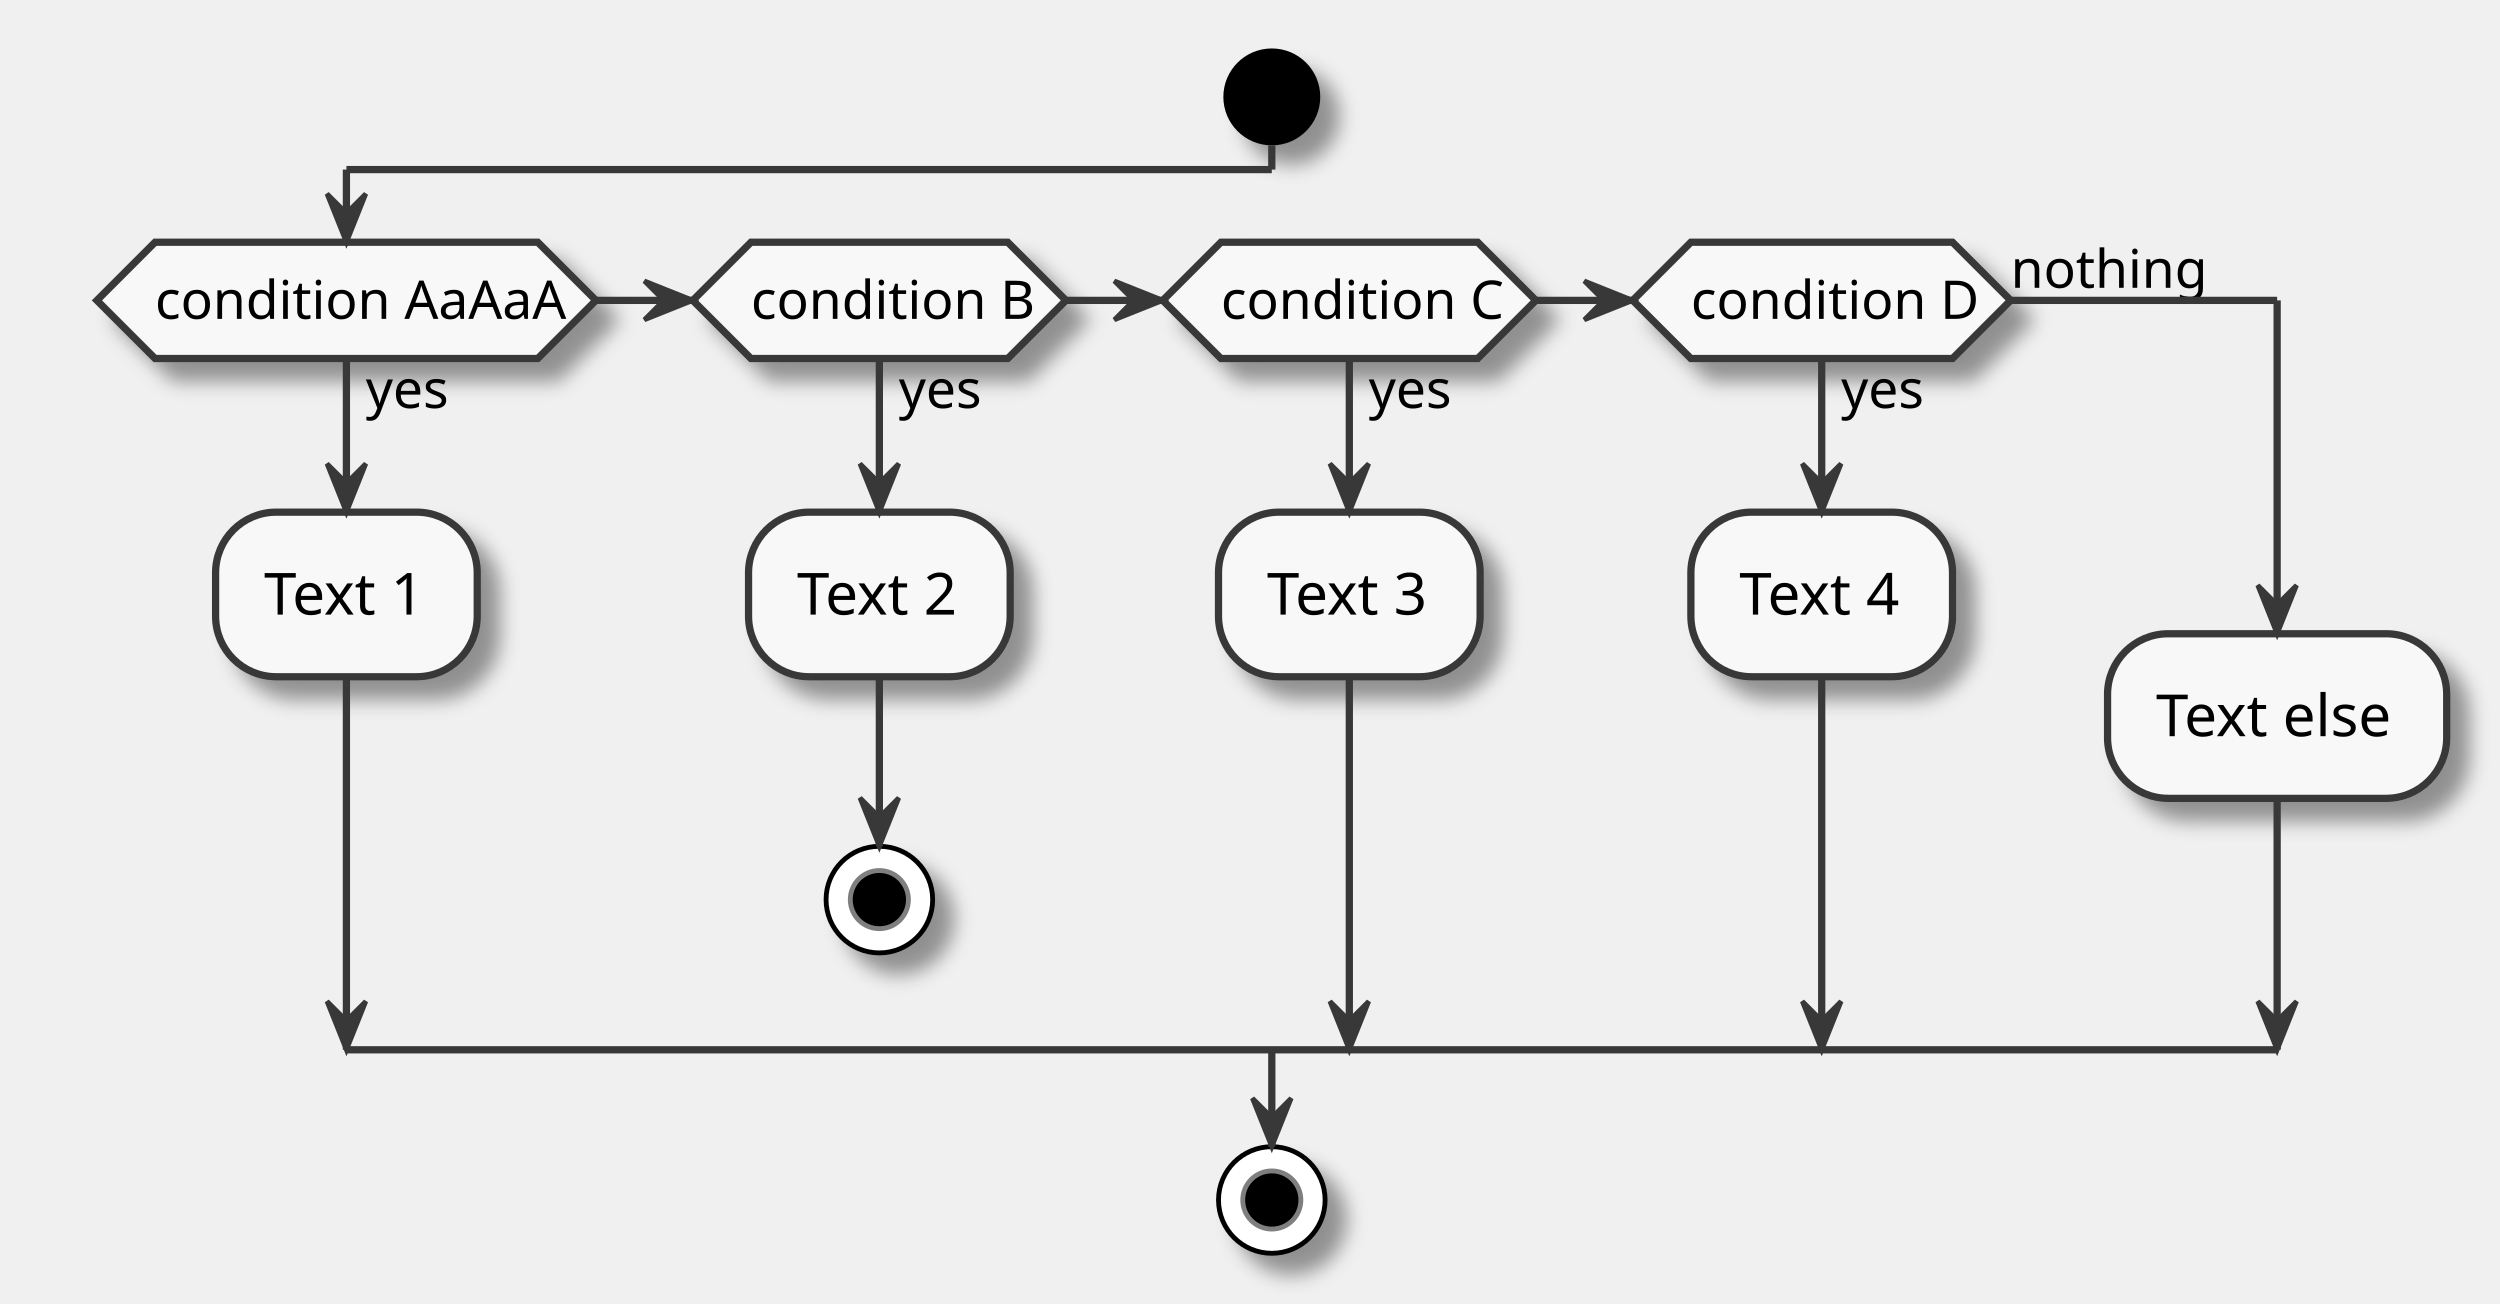
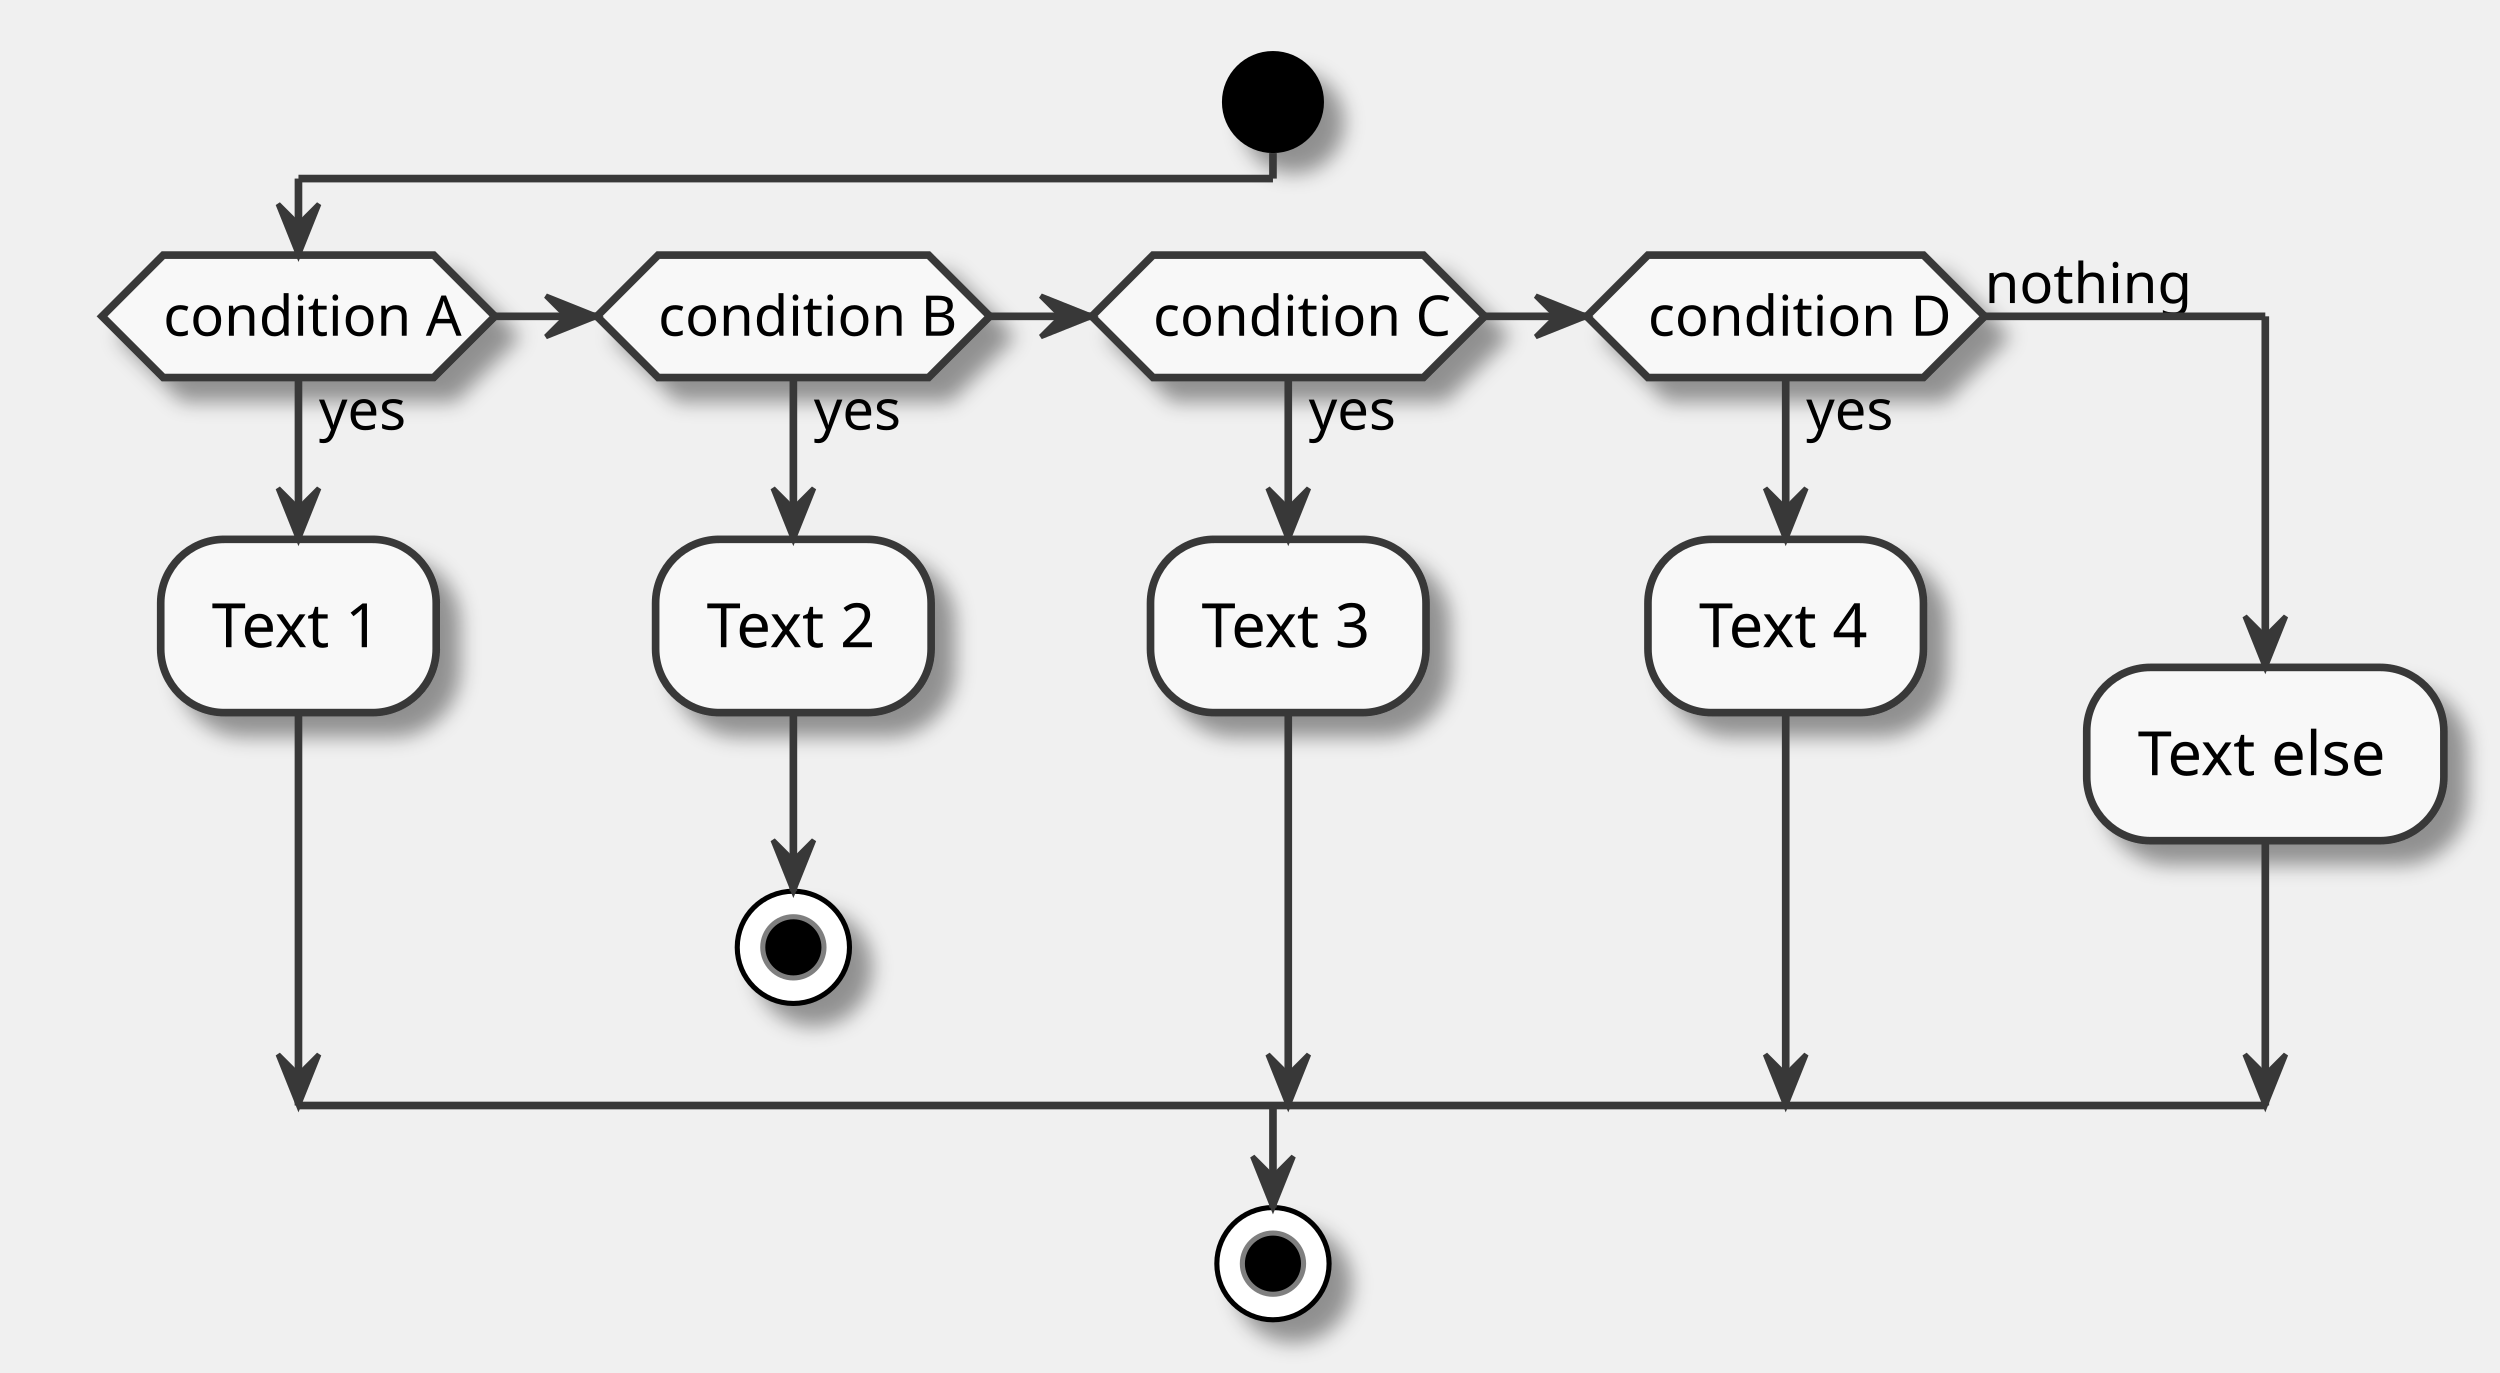
- <svg xmlns="http://www.w3.org/2000/svg" contentScriptType="application/ecmascript" contentStyleType="text/css" height="269px" preserveAspectRatio="none" style="width:516px;height:269px;" version="1.1" viewBox="0 0 516 269" width="516px" zoomAndPan="magnify">
+ <svg xmlns="http://www.w3.org/2000/svg" contentScriptType="application/ecmascript" contentStyleType="text/css" height="269px" preserveAspectRatio="none" style="width:490px;height:269px;" version="1.1" viewBox="0 0 490 269" width="490px" zoomAndPan="magnify">
  <defs>
-     <filter height="300%" id="f1r8276ry9w0ze" width="300%" x="-1" y="-1">
+     <filter height="300%" id="f1608lzm8nmidi" width="300%" x="-1" y="-1">
      <feGaussianBlur result="blurOut" stdDeviation="2.0" />
      <feColorMatrix in="blurOut" result="blurOut2" type="matrix" values="0 0 0 0 0 0 0 0 0 0 0 0 0 0 0 0 0 0 .4 0" />
      <feOffset dx="4.0" dy="4.0" in="blurOut2" result="blurOut3" />
      <feBlend in="SourceGraphic" in2="blurOut3" mode="normal" />
    </filter>
  </defs>
  <g>
-     <ellipse cx="262.5" cy="20" fill="#000000" filter="url(#f1r8276ry9w0ze)" rx="10" ry="10" style="stroke: none; stroke-width: 1.0;" />
-     <polygon fill="#F8F8F8" filter="url(#f1r8276ry9w0ze)" points="32,50,111,50,123,62,111,74,32,74,20,62,32,50" style="stroke: #383838; stroke-width: 1.5;" />
-     <text fill="#000000" font-family="sans-serif" font-size="11" lengthAdjust="spacingAndGlyphs" textLength="17" x="75.5" y="84.21">yes</text>
-     <text fill="#000000" font-family="sans-serif" font-size="11" lengthAdjust="spacingAndGlyphs" textLength="79" x="32" y="65.808">condition AaAaA</text>
-     <rect fill="#F8F8F8" filter="url(#f1r8276ry9w0ze)" height="33.969" rx="12.5" ry="12.5" style="stroke: #383838; stroke-width: 1.5;" width="54" x="44.5" y="105.71" />
-     <text fill="#000000" font-family="sans-serif" font-size="12" lengthAdjust="spacingAndGlyphs" textLength="34" x="54.5" y="126.849">Text 1</text>
-     <polygon fill="#F8F8F8" filter="url(#f1r8276ry9w0ze)" points="155,50,208,50,220,62,208,74,155,74,143,62,155,50" style="stroke: #383838; stroke-width: 1.5;" />
-     <text fill="#000000" font-family="sans-serif" font-size="11" lengthAdjust="spacingAndGlyphs" textLength="17" x="185.5" y="84.21">yes</text>
-     <text fill="#000000" font-family="sans-serif" font-size="11" lengthAdjust="spacingAndGlyphs" textLength="53" x="155" y="65.808">condition B</text>
-     <rect fill="#F8F8F8" filter="url(#f1r8276ry9w0ze)" height="33.969" rx="12.5" ry="12.5" style="stroke: #383838; stroke-width: 1.5;" width="54" x="154.5" y="105.71" />
-     <text fill="#000000" font-family="sans-serif" font-size="12" lengthAdjust="spacingAndGlyphs" textLength="34" x="164.5" y="126.849">Text 2</text>
-     <ellipse cx="181.5" cy="185.679" fill="#FFFFFF" filter="url(#f1r8276ry9w0ze)" rx="11" ry="11" style="stroke: #000000; stroke-width: 1.0;" />
-     <ellipse cx="181.5" cy="185.679" fill="#000000" rx="6" ry="6" style="stroke: #7F7F7F; stroke-width: 1.0;" />
-     <polygon fill="#F8F8F8" filter="url(#f1r8276ry9w0ze)" points="252,50,305,50,317,62,305,74,252,74,240,62,252,50" style="stroke: #383838; stroke-width: 1.5;" />
-     <text fill="#000000" font-family="sans-serif" font-size="11" lengthAdjust="spacingAndGlyphs" textLength="17" x="282.5" y="84.21">yes</text>
-     <text fill="#000000" font-family="sans-serif" font-size="11" lengthAdjust="spacingAndGlyphs" textLength="53" x="252" y="65.808">condition C</text>
-     <rect fill="#F8F8F8" filter="url(#f1r8276ry9w0ze)" height="33.969" rx="12.5" ry="12.5" style="stroke: #383838; stroke-width: 1.5;" width="54" x="251.5" y="105.71" />
-     <text fill="#000000" font-family="sans-serif" font-size="12" lengthAdjust="spacingAndGlyphs" textLength="34" x="261.5" y="126.849">Text 3</text>
-     <polygon fill="#F8F8F8" filter="url(#f1r8276ry9w0ze)" points="349,50,403,50,415,62,403,74,349,74,337,62,349,50" style="stroke: #383838; stroke-width: 1.5;" />
-     <text fill="#000000" font-family="sans-serif" font-size="11" lengthAdjust="spacingAndGlyphs" textLength="17" x="380" y="84.21">yes</text>
-     <text fill="#000000" font-family="sans-serif" font-size="11" lengthAdjust="spacingAndGlyphs" textLength="54" x="349" y="65.808">condition D</text>
-     <text fill="#000000" font-family="sans-serif" font-size="11" lengthAdjust="spacingAndGlyphs" textLength="36" x="415" y="59.406">nothing</text>
-     <rect fill="#F8F8F8" filter="url(#f1r8276ry9w0ze)" height="33.969" rx="12.5" ry="12.5" style="stroke: #383838; stroke-width: 1.5;" width="54" x="349" y="105.71" />
-     <text fill="#000000" font-family="sans-serif" font-size="12" lengthAdjust="spacingAndGlyphs" textLength="34" x="359" y="126.849">Text 4</text>
-     <rect fill="#F8F8F8" filter="url(#f1r8276ry9w0ze)" height="33.969" rx="12.5" ry="12.5" style="stroke: #383838; stroke-width: 1.5;" width="70" x="435" y="130.808" />
-     <text fill="#000000" font-family="sans-serif" font-size="12" lengthAdjust="spacingAndGlyphs" textLength="50" x="445" y="151.947">Text else</text>
-     <ellipse cx="262.5" cy="247.679" fill="#FFFFFF" filter="url(#f1r8276ry9w0ze)" rx="11" ry="11" style="stroke: #000000; stroke-width: 1.0;" />
-     <ellipse cx="262.5" cy="247.679" fill="#000000" rx="6" ry="6" style="stroke: #7F7F7F; stroke-width: 1.0;" />
-     <line style="stroke: #383838; stroke-width: 1.5;" x1="181.5" x2="181.5" y1="139.679" y2="174.679" />
-     <polygon fill="#383838" points="177.5,164.679,181.5,174.679,185.5,164.679,181.5,168.679" style="stroke: #383838; stroke-width: 1.0;" />
-     <line style="stroke: #383838; stroke-width: 1.5;" x1="71.5" x2="71.5" y1="74" y2="105.71" />
-     <polygon fill="#383838" points="67.5,95.71,71.5,105.71,75.5,95.71,71.5,99.71" style="stroke: #383838; stroke-width: 1.0;" />
-     <line style="stroke: #383838; stroke-width: 1.5;" x1="71.5" x2="71.5" y1="139.679" y2="216.679" />
-     <polygon fill="#383838" points="67.5,206.679,71.5,216.679,75.5,206.679,71.5,210.679" style="stroke: #383838; stroke-width: 1.0;" />
-     <line style="stroke: #383838; stroke-width: 1.5;" x1="181.5" x2="181.5" y1="74" y2="105.71" />
-     <polygon fill="#383838" points="177.5,95.71,181.5,105.71,185.5,95.71,181.5,99.71" style="stroke: #383838; stroke-width: 1.0;" />
-     <line style="stroke: #383838; stroke-width: 1.5;" x1="278.5" x2="278.5" y1="74" y2="105.71" />
-     <polygon fill="#383838" points="274.5,95.71,278.5,105.71,282.5,95.71,278.5,99.71" style="stroke: #383838; stroke-width: 1.0;" />
-     <line style="stroke: #383838; stroke-width: 1.5;" x1="278.5" x2="278.5" y1="139.679" y2="216.679" />
-     <polygon fill="#383838" points="274.5,206.679,278.5,216.679,282.5,206.679,278.5,210.679" style="stroke: #383838; stroke-width: 1.0;" />
-     <line style="stroke: #383838; stroke-width: 1.5;" x1="376" x2="376" y1="74" y2="105.71" />
-     <polygon fill="#383838" points="372,95.71,376,105.71,380,95.71,376,99.71" style="stroke: #383838; stroke-width: 1.0;" />
-     <line style="stroke: #383838; stroke-width: 1.5;" x1="376" x2="376" y1="139.679" y2="216.679" />
-     <polygon fill="#383838" points="372,206.679,376,216.679,380,206.679,376,210.679" style="stroke: #383838; stroke-width: 1.0;" />
-     <line style="stroke: #383838; stroke-width: 1.5;" x1="123" x2="143" y1="62" y2="62" />
-     <polygon fill="#383838" points="133,58,143,62,133,66,137,62" style="stroke: #383838; stroke-width: 1.0;" />
-     <line style="stroke: #383838; stroke-width: 1.5;" x1="220" x2="240" y1="62" y2="62" />
-     <polygon fill="#383838" points="230,58,240,62,230,66,234,62" style="stroke: #383838; stroke-width: 1.0;" />
-     <line style="stroke: #383838; stroke-width: 1.5;" x1="317" x2="337" y1="62" y2="62" />
-     <polygon fill="#383838" points="327,58,337,62,327,66,331,62" style="stroke: #383838; stroke-width: 1.0;" />
-     <line style="stroke: #383838; stroke-width: 1.5;" x1="262.5" x2="262.5" y1="30" y2="35" />
-     <line style="stroke: #383838; stroke-width: 1.5;" x1="262.5" x2="71.5" y1="35" y2="35" />
-     <line style="stroke: #383838; stroke-width: 1.5;" x1="71.5" x2="71.5" y1="35" y2="50" />
-     <polygon fill="#383838" points="67.5,40,71.5,50,75.5,40,71.5,44" style="stroke: #383838; stroke-width: 1.0;" />
-     <line style="stroke: #383838; stroke-width: 1.5;" x1="415" x2="470" y1="62" y2="62" />
-     <line style="stroke: #383838; stroke-width: 1.5;" x1="470" x2="470" y1="62" y2="130.808" />
-     <polygon fill="#383838" points="466,120.808,470,130.808,474,120.808,470,124.808" style="stroke: #383838; stroke-width: 1.0;" />
-     <line style="stroke: #383838; stroke-width: 1.5;" x1="470" x2="470" y1="164.777" y2="216.679" />
-     <polygon fill="#383838" points="466,206.679,470,216.679,474,206.679,470,210.679" style="stroke: #383838; stroke-width: 1.0;" />
-     <line style="stroke: #383838; stroke-width: 1.5;" x1="71.5" x2="470" y1="216.679" y2="216.679" />
-     <line style="stroke: #383838; stroke-width: 1.5;" x1="262.5" x2="262.5" y1="216.679" y2="236.679" />
-     <polygon fill="#383838" points="258.5,226.679,262.5,236.679,266.5,226.679,262.5,230.679" style="stroke: #383838; stroke-width: 1.0;" />
+     <ellipse cx="249.5" cy="20" fill="#000000" filter="url(#f1608lzm8nmidi)" rx="10" ry="10" style="stroke: none; stroke-width: 1.0;" />
+     <polygon fill="#F8F8F8" filter="url(#f1608lzm8nmidi)" points="32,50,85,50,97,62,85,74,32,74,20,62,32,50" style="stroke: #383838; stroke-width: 1.5;" />
+     <text fill="#000000" font-family="sans-serif" font-size="11" lengthAdjust="spacingAndGlyphs" textLength="17" x="62.5" y="84.21">yes</text>
+     <text fill="#000000" font-family="sans-serif" font-size="11" lengthAdjust="spacingAndGlyphs" textLength="53" x="32" y="65.808">condition A</text>
+     <rect fill="#F8F8F8" filter="url(#f1608lzm8nmidi)" height="33.969" rx="12.5" ry="12.5" style="stroke: #383838; stroke-width: 1.5;" width="54" x="31.5" y="105.71" />
+     <text fill="#000000" font-family="sans-serif" font-size="12" lengthAdjust="spacingAndGlyphs" textLength="34" x="41.5" y="126.849">Text 1</text>
+     <polygon fill="#F8F8F8" filter="url(#f1608lzm8nmidi)" points="129,50,182,50,194,62,182,74,129,74,117,62,129,50" style="stroke: #383838; stroke-width: 1.5;" />
+     <text fill="#000000" font-family="sans-serif" font-size="11" lengthAdjust="spacingAndGlyphs" textLength="17" x="159.5" y="84.21">yes</text>
+     <text fill="#000000" font-family="sans-serif" font-size="11" lengthAdjust="spacingAndGlyphs" textLength="53" x="129" y="65.808">condition B</text>
+     <rect fill="#F8F8F8" filter="url(#f1608lzm8nmidi)" height="33.969" rx="12.5" ry="12.5" style="stroke: #383838; stroke-width: 1.5;" width="54" x="128.5" y="105.71" />
+     <text fill="#000000" font-family="sans-serif" font-size="12" lengthAdjust="spacingAndGlyphs" textLength="34" x="138.5" y="126.849">Text 2</text>
+     <ellipse cx="155.5" cy="185.679" fill="#FFFFFF" filter="url(#f1608lzm8nmidi)" rx="11" ry="11" style="stroke: #000000; stroke-width: 1.0;" />
+     <ellipse cx="155.5" cy="185.679" fill="#000000" rx="6" ry="6" style="stroke: #7F7F7F; stroke-width: 1.0;" />
+     <polygon fill="#F8F8F8" filter="url(#f1608lzm8nmidi)" points="226,50,279,50,291,62,279,74,226,74,214,62,226,50" style="stroke: #383838; stroke-width: 1.5;" />
+     <text fill="#000000" font-family="sans-serif" font-size="11" lengthAdjust="spacingAndGlyphs" textLength="17" x="256.5" y="84.21">yes</text>
+     <text fill="#000000" font-family="sans-serif" font-size="11" lengthAdjust="spacingAndGlyphs" textLength="53" x="226" y="65.808">condition C</text>
+     <rect fill="#F8F8F8" filter="url(#f1608lzm8nmidi)" height="33.969" rx="12.5" ry="12.5" style="stroke: #383838; stroke-width: 1.5;" width="54" x="225.5" y="105.71" />
+     <text fill="#000000" font-family="sans-serif" font-size="12" lengthAdjust="spacingAndGlyphs" textLength="34" x="235.5" y="126.849">Text 3</text>
+     <polygon fill="#F8F8F8" filter="url(#f1608lzm8nmidi)" points="323,50,377,50,389,62,377,74,323,74,311,62,323,50" style="stroke: #383838; stroke-width: 1.5;" />
+     <text fill="#000000" font-family="sans-serif" font-size="11" lengthAdjust="spacingAndGlyphs" textLength="17" x="354" y="84.21">yes</text>
+     <text fill="#000000" font-family="sans-serif" font-size="11" lengthAdjust="spacingAndGlyphs" textLength="54" x="323" y="65.808">condition D</text>
+     <text fill="#000000" font-family="sans-serif" font-size="11" lengthAdjust="spacingAndGlyphs" textLength="36" x="389" y="59.406">nothing</text>
+     <rect fill="#F8F8F8" filter="url(#f1608lzm8nmidi)" height="33.969" rx="12.5" ry="12.5" style="stroke: #383838; stroke-width: 1.5;" width="54" x="323" y="105.71" />
+     <text fill="#000000" font-family="sans-serif" font-size="12" lengthAdjust="spacingAndGlyphs" textLength="34" x="333" y="126.849">Text 4</text>
+     <rect fill="#F8F8F8" filter="url(#f1608lzm8nmidi)" height="33.969" rx="12.5" ry="12.5" style="stroke: #383838; stroke-width: 1.5;" width="70" x="409" y="130.808" />
+     <text fill="#000000" font-family="sans-serif" font-size="12" lengthAdjust="spacingAndGlyphs" textLength="50" x="419" y="151.947">Text else</text>
+     <ellipse cx="249.5" cy="247.679" fill="#FFFFFF" filter="url(#f1608lzm8nmidi)" rx="11" ry="11" style="stroke: #000000; stroke-width: 1.0;" />
+     <ellipse cx="249.5" cy="247.679" fill="#000000" rx="6" ry="6" style="stroke: #7F7F7F; stroke-width: 1.0;" />
+     <line style="stroke: #383838; stroke-width: 1.5;" x1="155.5" x2="155.5" y1="139.679" y2="174.679" />
+     <polygon fill="#383838" points="151.5,164.679,155.5,174.679,159.5,164.679,155.5,168.679" style="stroke: #383838; stroke-width: 1.0;" />
+     <line style="stroke: #383838; stroke-width: 1.5;" x1="58.5" x2="58.5" y1="74" y2="105.71" />
+     <polygon fill="#383838" points="54.5,95.71,58.5,105.71,62.5,95.71,58.5,99.71" style="stroke: #383838; stroke-width: 1.0;" />
+     <line style="stroke: #383838; stroke-width: 1.5;" x1="58.5" x2="58.5" y1="139.679" y2="216.679" />
+     <polygon fill="#383838" points="54.5,206.679,58.5,216.679,62.5,206.679,58.5,210.679" style="stroke: #383838; stroke-width: 1.0;" />
+     <line style="stroke: #383838; stroke-width: 1.5;" x1="155.5" x2="155.5" y1="74" y2="105.71" />
+     <polygon fill="#383838" points="151.5,95.71,155.5,105.71,159.5,95.71,155.5,99.71" style="stroke: #383838; stroke-width: 1.0;" />
+     <line style="stroke: #383838; stroke-width: 1.5;" x1="252.5" x2="252.5" y1="74" y2="105.71" />
+     <polygon fill="#383838" points="248.5,95.71,252.5,105.71,256.5,95.71,252.5,99.71" style="stroke: #383838; stroke-width: 1.0;" />
+     <line style="stroke: #383838; stroke-width: 1.5;" x1="252.5" x2="252.5" y1="139.679" y2="216.679" />
+     <polygon fill="#383838" points="248.5,206.679,252.5,216.679,256.5,206.679,252.5,210.679" style="stroke: #383838; stroke-width: 1.0;" />
+     <line style="stroke: #383838; stroke-width: 1.5;" x1="350" x2="350" y1="74" y2="105.71" />
+     <polygon fill="#383838" points="346,95.71,350,105.71,354,95.71,350,99.71" style="stroke: #383838; stroke-width: 1.0;" />
+     <line style="stroke: #383838; stroke-width: 1.5;" x1="350" x2="350" y1="139.679" y2="216.679" />
+     <polygon fill="#383838" points="346,206.679,350,216.679,354,206.679,350,210.679" style="stroke: #383838; stroke-width: 1.0;" />
+     <line style="stroke: #383838; stroke-width: 1.5;" x1="97" x2="117" y1="62" y2="62" />
+     <polygon fill="#383838" points="107,58,117,62,107,66,111,62" style="stroke: #383838; stroke-width: 1.0;" />
+     <line style="stroke: #383838; stroke-width: 1.5;" x1="194" x2="214" y1="62" y2="62" />
+     <polygon fill="#383838" points="204,58,214,62,204,66,208,62" style="stroke: #383838; stroke-width: 1.0;" />
+     <line style="stroke: #383838; stroke-width: 1.5;" x1="291" x2="311" y1="62" y2="62" />
+     <polygon fill="#383838" points="301,58,311,62,301,66,305,62" style="stroke: #383838; stroke-width: 1.0;" />
+     <line style="stroke: #383838; stroke-width: 1.5;" x1="249.5" x2="249.5" y1="30" y2="35" />
+     <line style="stroke: #383838; stroke-width: 1.5;" x1="249.5" x2="58.5" y1="35" y2="35" />
+     <line style="stroke: #383838; stroke-width: 1.5;" x1="58.5" x2="58.5" y1="35" y2="50" />
+     <polygon fill="#383838" points="54.5,40,58.5,50,62.5,40,58.5,44" style="stroke: #383838; stroke-width: 1.0;" />
+     <line style="stroke: #383838; stroke-width: 1.5;" x1="389" x2="444" y1="62" y2="62" />
+     <line style="stroke: #383838; stroke-width: 1.5;" x1="444" x2="444" y1="62" y2="130.808" />
+     <polygon fill="#383838" points="440,120.808,444,130.808,448,120.808,444,124.808" style="stroke: #383838; stroke-width: 1.0;" />
+     <line style="stroke: #383838; stroke-width: 1.5;" x1="444" x2="444" y1="164.777" y2="216.679" />
+     <polygon fill="#383838" points="440,206.679,444,216.679,448,206.679,444,210.679" style="stroke: #383838; stroke-width: 1.0;" />
+     <line style="stroke: #383838; stroke-width: 1.5;" x1="58.5" x2="444" y1="216.679" y2="216.679" />
+     <line style="stroke: #383838; stroke-width: 1.5;" x1="249.5" x2="249.5" y1="216.679" y2="236.679" />
+     <polygon fill="#383838" points="245.5,226.679,249.5,236.679,253.5,226.679,249.5,230.679" style="stroke: #383838; stroke-width: 1.0;" />
  </g>
</svg>
